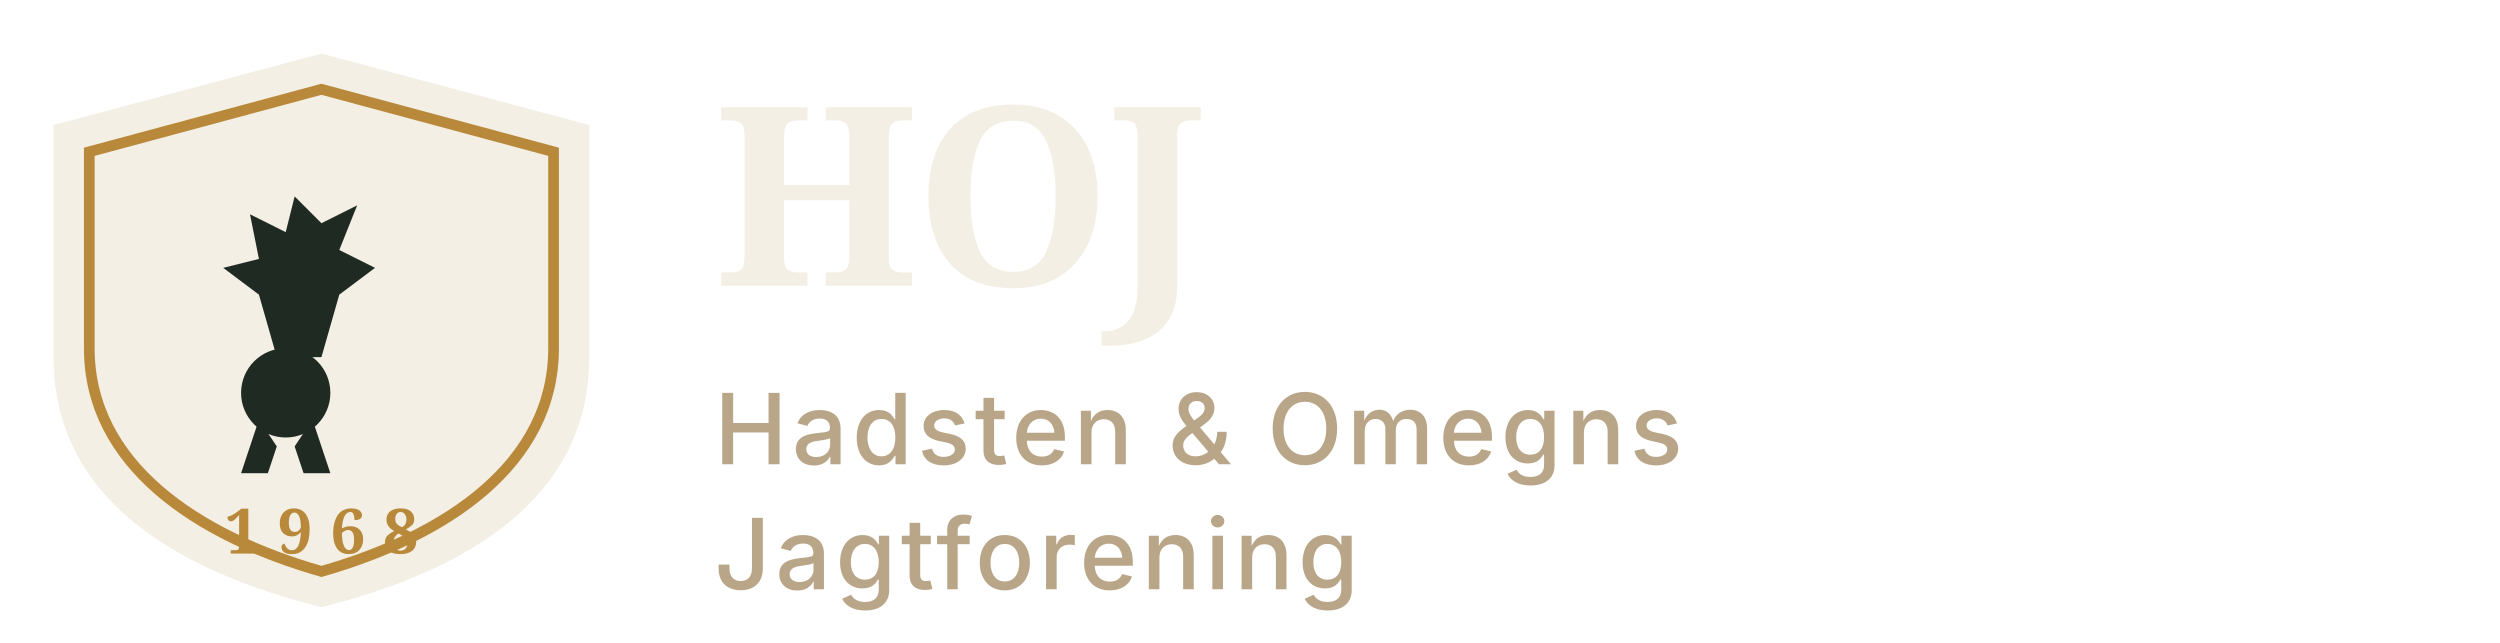
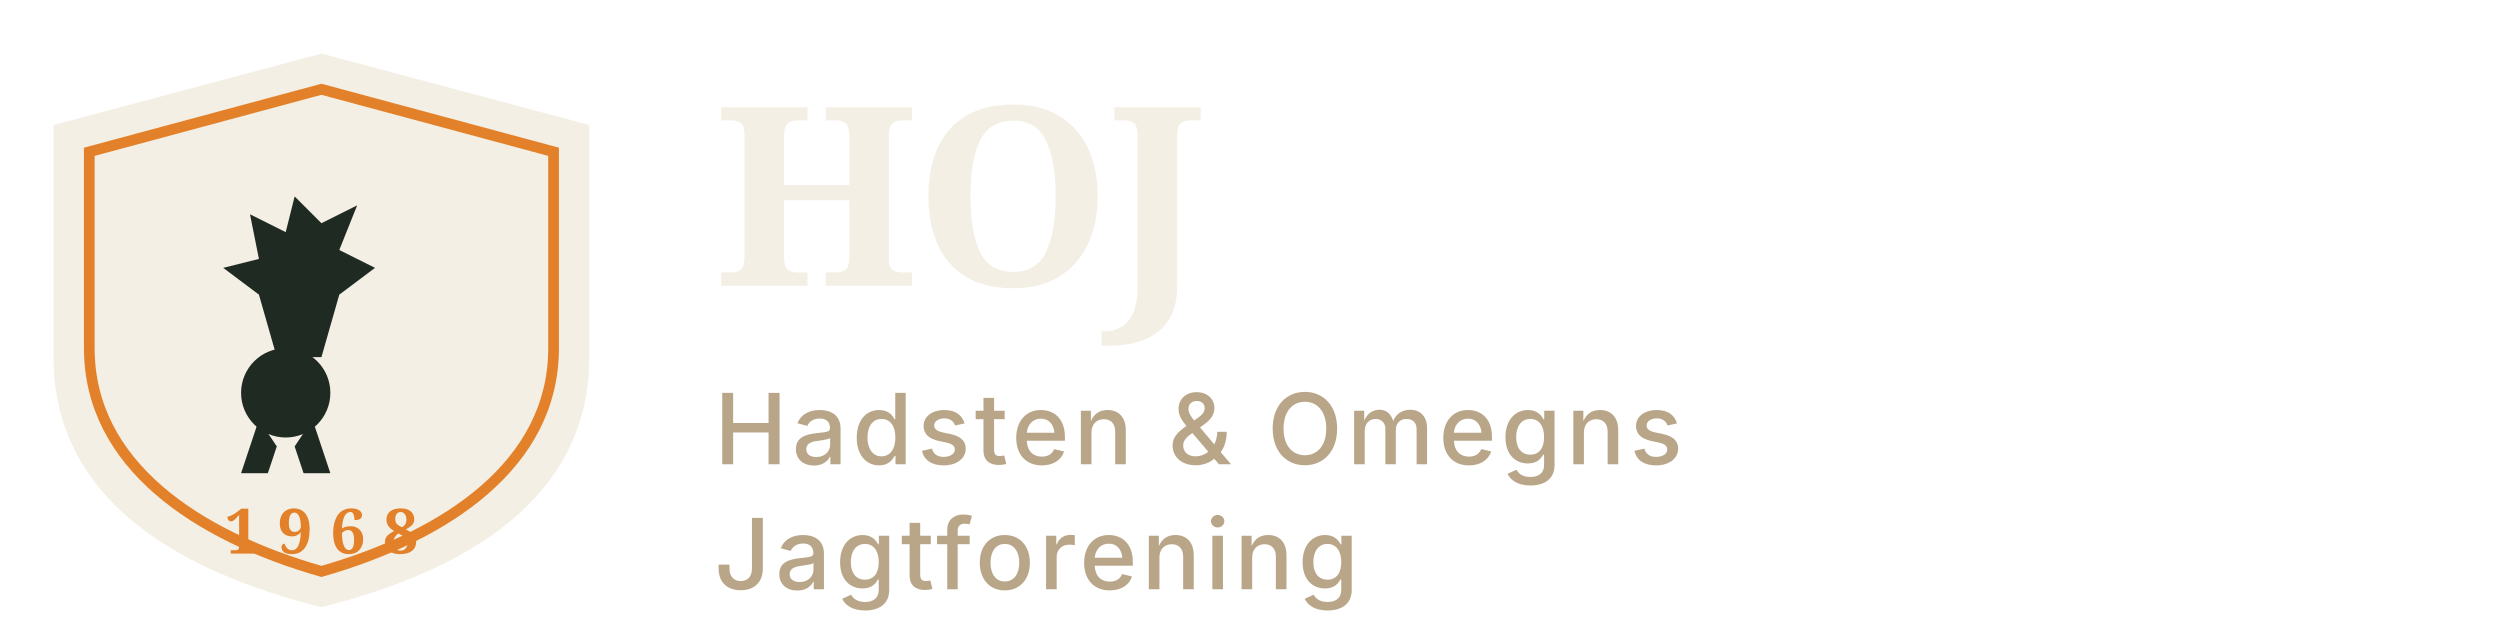
<svg xmlns="http://www.w3.org/2000/svg" viewBox="0 0 280 72" aria-label="HOJ — inverse">
  <g transform="translate(6,6)">
    <path d="M30 0 L60 8 V34 C60 50 46 58 30 62 C14 58 0 50 0 34 V8 Z" fill="#F4EFE4" />
-     <path d="M30 4 L56 11 V33 C56 46 44 54 30 58 C16 54 4 46 4 33 V11 Z" fill="none" stroke="#B8893A" stroke-width="1.2" />
+     <path d="M30 4 L56 11 V33 C56 46 44 54 30 58 C16 54 4 46 4 33 V11 Z" fill="none" stroke="#e3812a" stroke-width="1.2" />
    <g fill="#1E2A22" transform="translate(14,14)">
      <path d="M16 20 L18 13 L22 10 L18 8 L20 3 L16 5 L13 2 L12 6 L8 4 L9 9 L5 10 L9 13 L11 20 Z" />
      <circle cx="12" cy="24" r="5" />
      <path d="M9 27 L7 33 L10 33 L11 30 Z M15 27 L17 33 L14 33 L13 30 Z" />
    </g>
-     <text x="30" y="56" text-anchor="middle" font-family="Georgia, serif" font-size="7" font-weight="700" fill="#B8893A" letter-spacing="2">1968</text>
+     <text x="30" y="56" text-anchor="middle" font-family="Georgia, serif" font-size="7" font-weight="700" fill="#e3812a" letter-spacing="2">1968</text>
  </g>
  <g transform="translate(80,0)">
    <text x="0" y="32" font-family="Fraunces, Georgia, serif" font-size="28" font-weight="600" fill="#F4EFE4" letter-spacing="-0.5">HOJ</text>
    <text x="0" y="52" font-family="Inter, sans-serif" font-size="11" font-weight="500" fill="#B9A689" letter-spacing="0.5">Hadsten &amp; Omegns</text>
    <text x="0" y="66" font-family="Inter, sans-serif" font-size="11" font-weight="500" fill="#B9A689" letter-spacing="0.5">Jagtforening</text>
  </g>
</svg>
